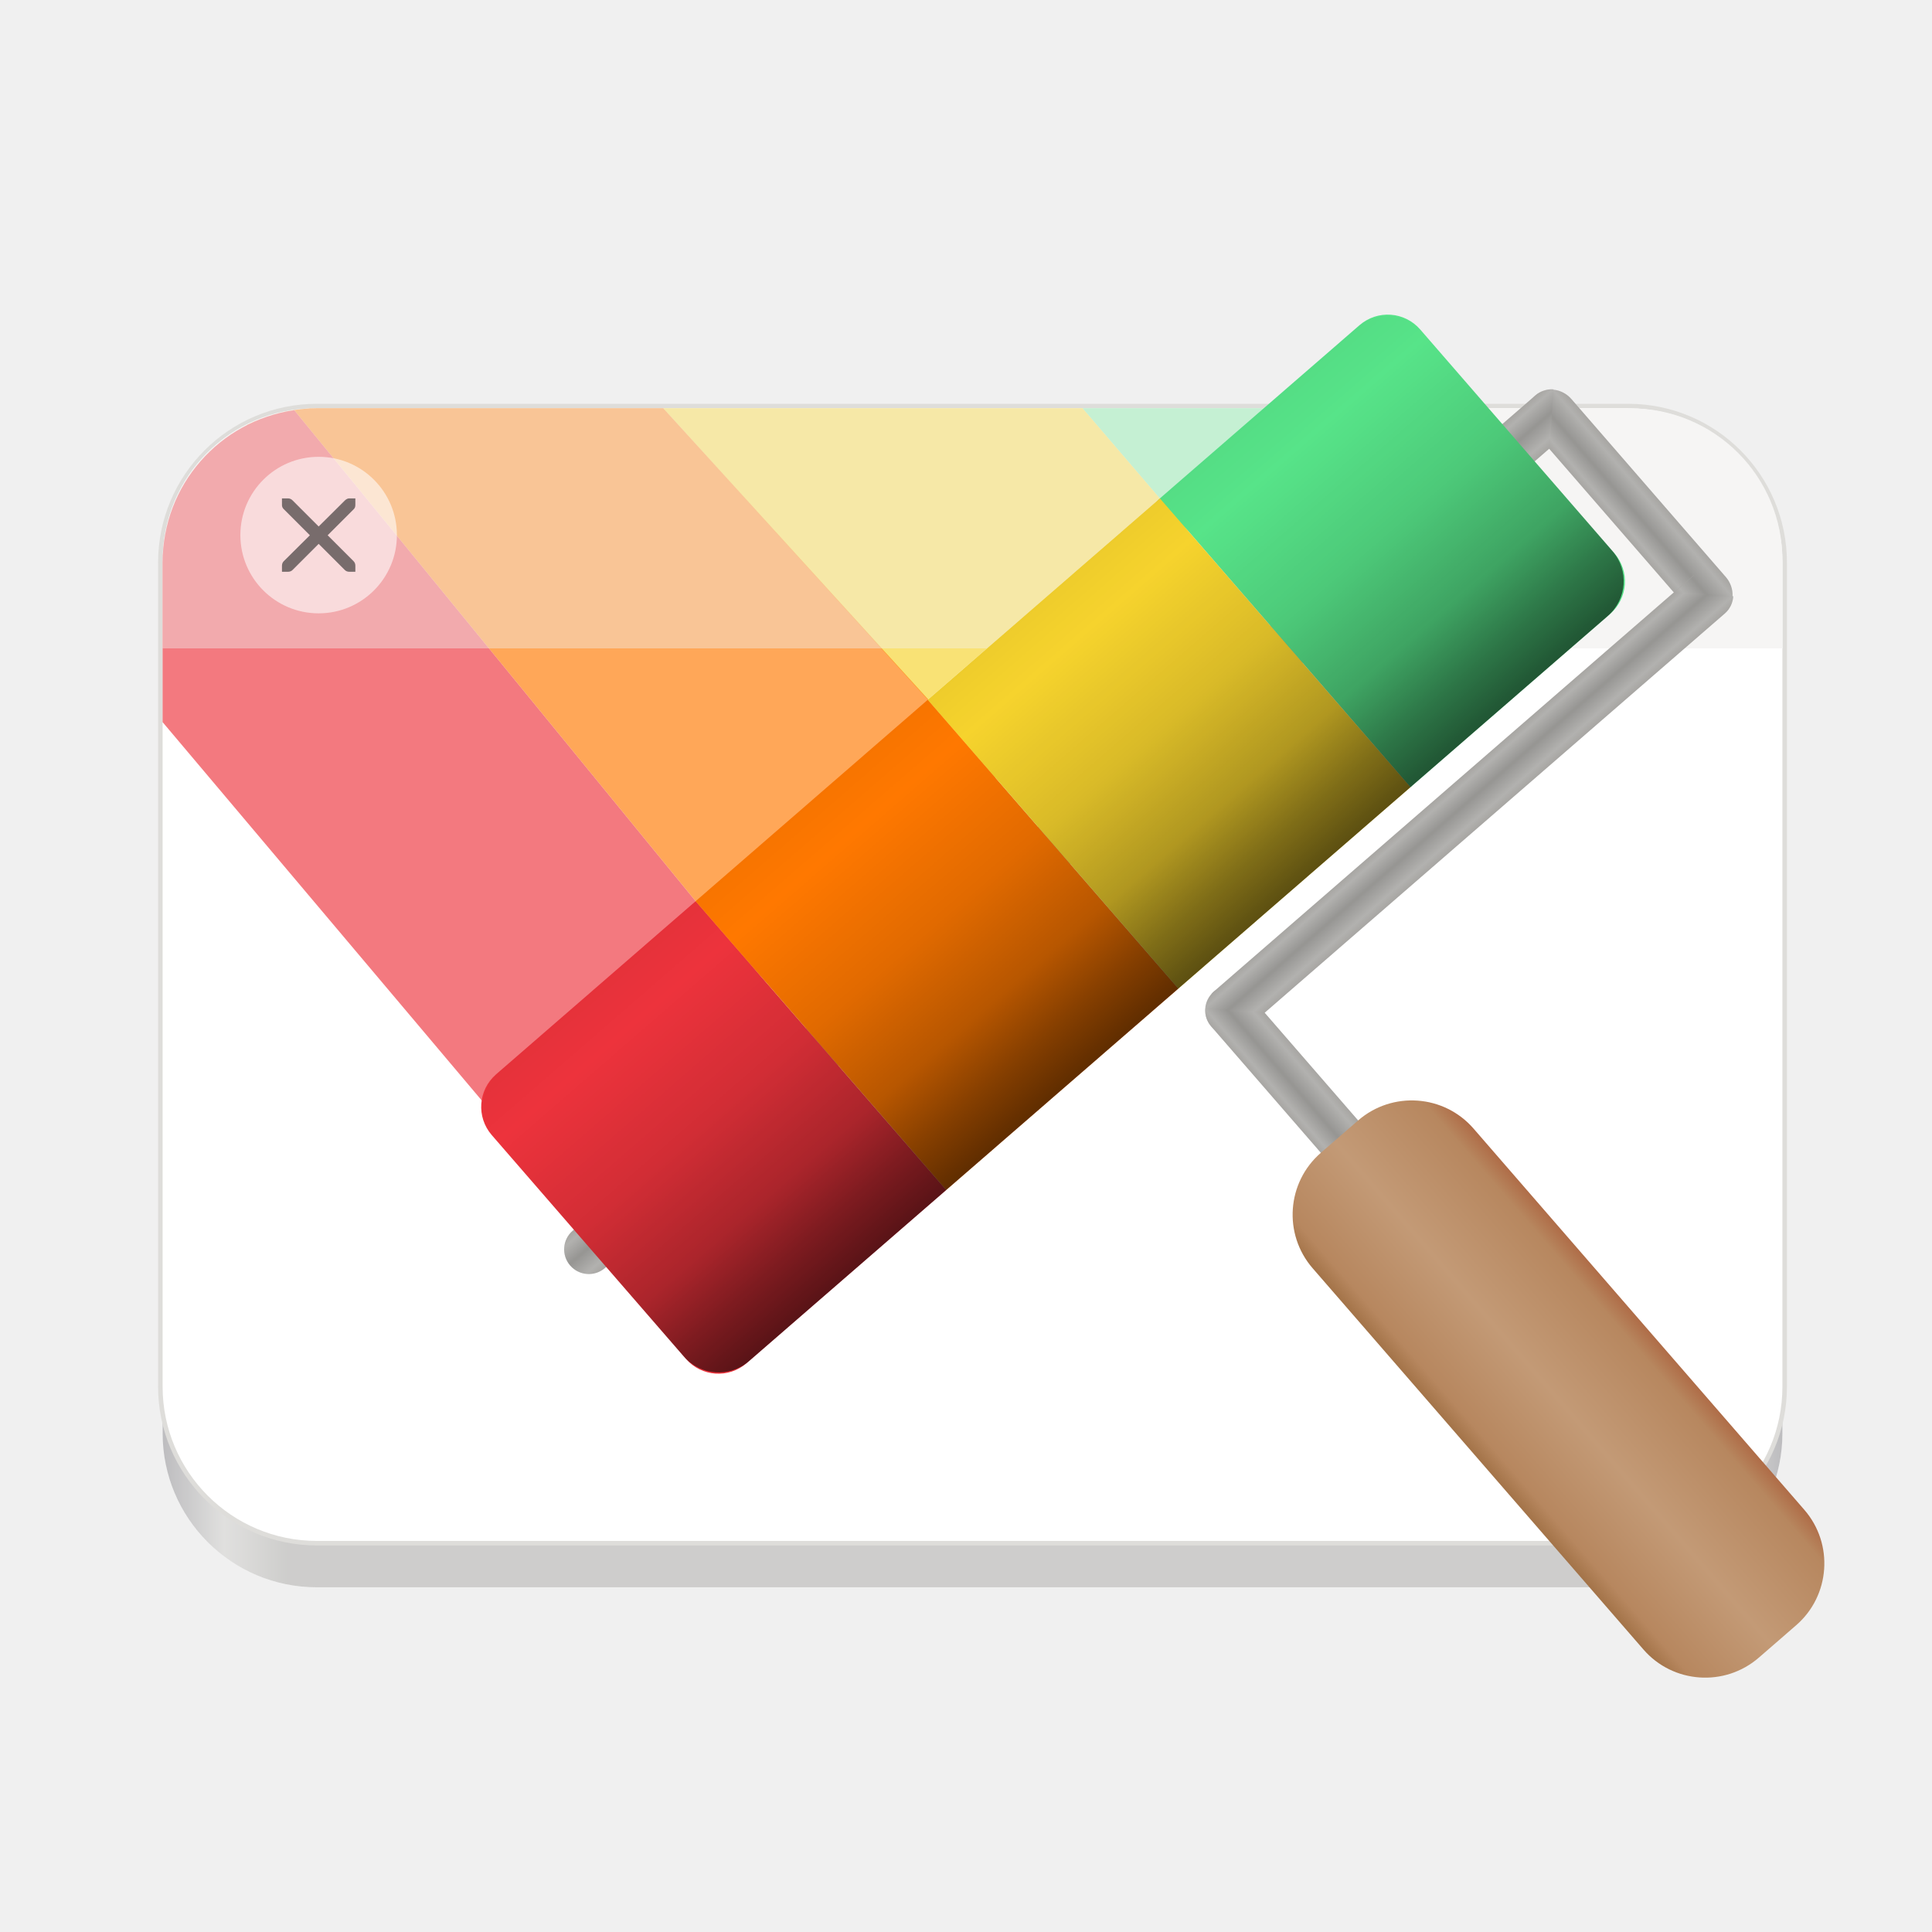
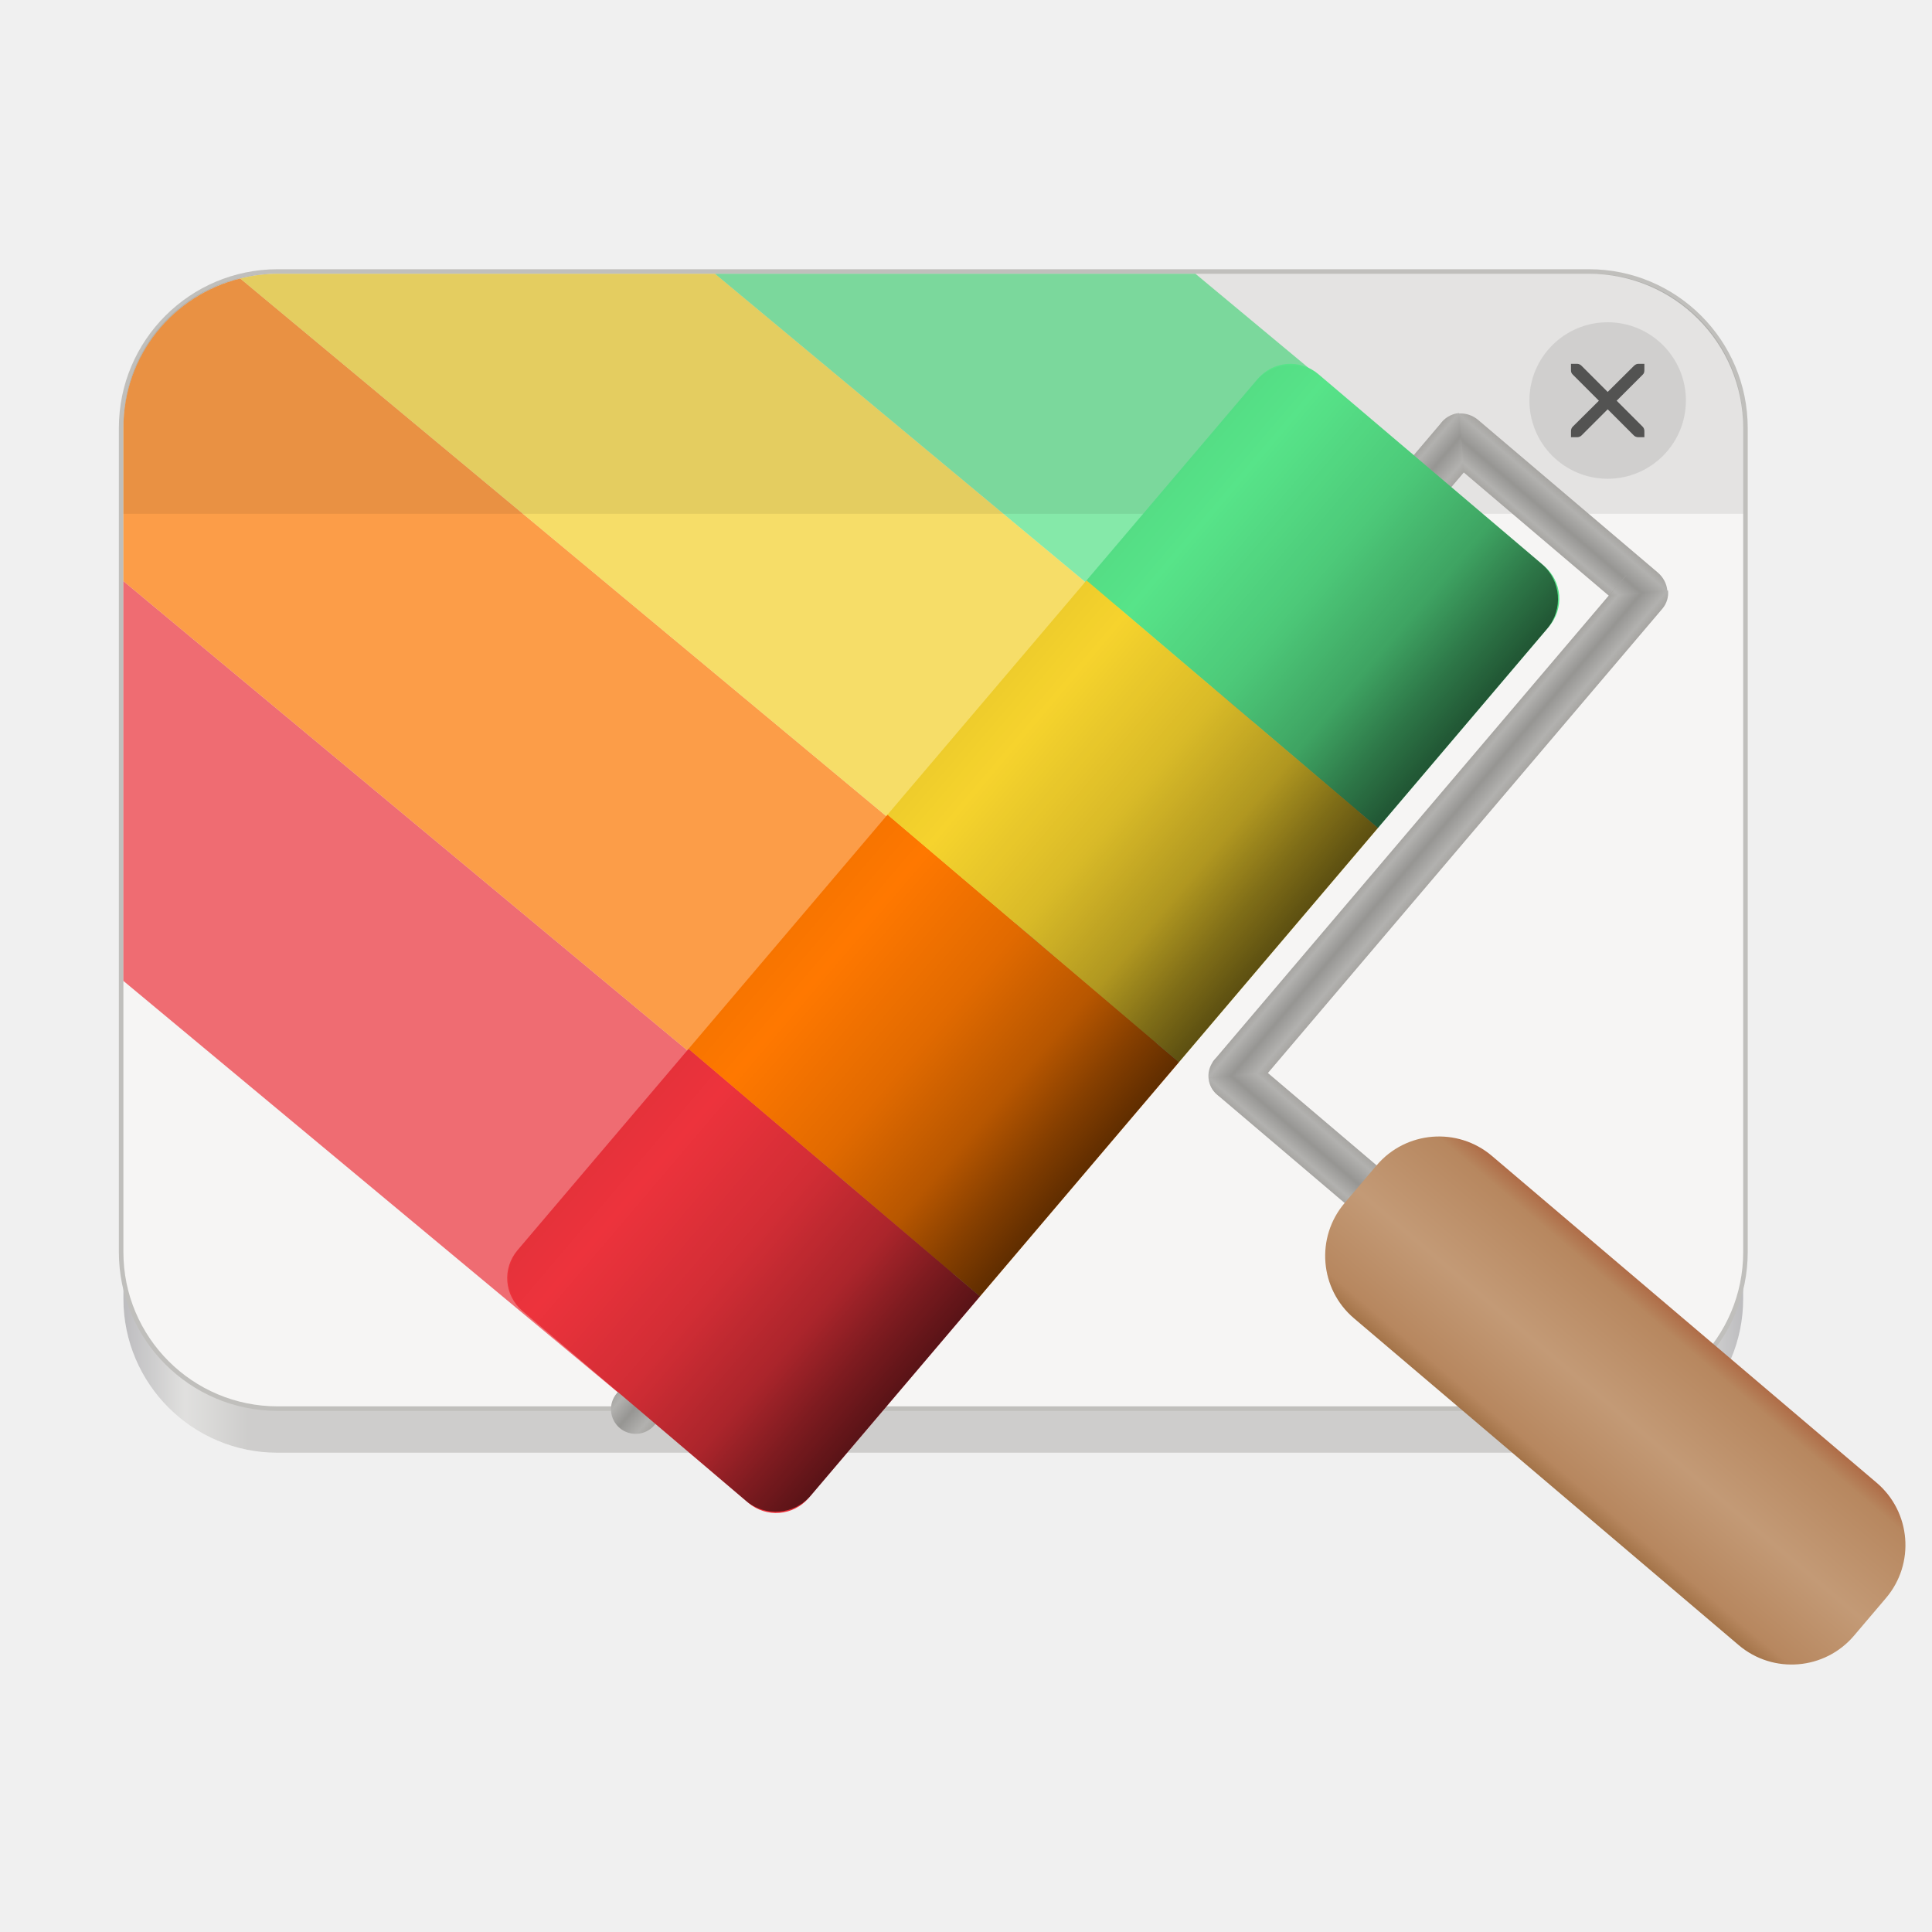
<svg xmlns="http://www.w3.org/2000/svg" xmlns:xlink="http://www.w3.org/1999/xlink" width="33.867mm" height="33.867mm" viewBox="0 0 33.867 33.867" version="1.1" id="svg5358">
  <defs id="defs5355">
-     <linearGradient xlink:href="#linearGradient1073" id="linearGradient3131" gradientUnits="userSpaceOnUse" gradientTransform="matrix(0.2395473,0,0,0.2569433,126.4259,252.0167)" x1="88.596" y1="-449.394" x2="536.596" y2="-449.394" />
+     <linearGradient xlink:href="#linearGradient1073" id="linearGradient2822" gradientUnits="userSpaceOnUse" gradientTransform="matrix(0.2395473,0,0,0.2569433,407.3478,252.0167)" x1="88.596" y1="-449.394" x2="536.596" y2="-449.394" />
    <linearGradient id="linearGradient1073">
      <stop style="stop-color:#77767b;stop-opacity:1" offset="0" id="stop1060" />
      <stop id="stop1062" offset="0.038" style="stop-color:#c0bfbc;stop-opacity:1" />
      <stop style="stop-color:#9a9996;stop-opacity:1" offset="0.077" id="stop1064" />
      <stop id="stop1067" offset="0.923" style="stop-color:#9a9996;stop-opacity:1" />
      <stop style="stop-color:#c0bfbc;stop-opacity:1" offset="0.962" id="stop1069" />
      <stop style="stop-color:#77767b;stop-opacity:1" offset="1" id="stop1071" />
    </linearGradient>
-     <linearGradient xlink:href="#linearGradient2125" id="linearGradient3133" gradientUnits="userSpaceOnUse" gradientTransform="matrix(0.934279,0,0,0.934279,-79.7859,223.9751)" x1="236.163" y1="-15.941" x2="239.662" y2="-15.941" />
+     <linearGradient xlink:href="#linearGradient7181" id="linearGradient2820" gradientUnits="userSpaceOnUse" gradientTransform="matrix(0.4740123,-0.5370129,2.890874,2.405833,439.0923,293.1848)" x1="192.315" y1="-47.914" x2="192.315" y2="-20.8" />
+     <linearGradient id="linearGradient7181">
+       <stop style="stop-color:#ed333c;stop-opacity:1;" offset="0" id="stop7177" />
+       <stop style="stop-color:#ed333c;stop-opacity:1;" offset="1" id="stop7179" />
+     </linearGradient>
+     <linearGradient xlink:href="#linearGradient7173" id="linearGradient2818" gradientUnits="userSpaceOnUse" gradientTransform="matrix(0.618548,-0.7007589,2.890874,2.405833,411.2958,324.6757)" x1="214.108" y1="-47.914" x2="214.108" y2="-20.8" />
+     <linearGradient id="linearGradient7173">
+       <stop style="stop-color:#ff7800;stop-opacity:1;" offset="0" id="stop7169" />
+       <stop style="stop-color:#ff7800;stop-opacity:1;" offset="1" id="stop7171" />
+     </linearGradient>
+     <linearGradient xlink:href="#linearGradient7165" id="linearGradient2816" gradientUnits="userSpaceOnUse" gradientTransform="matrix(0.618548,-0.7007589,2.890874,2.405833,411.2958,324.6757)" x1="235.9" y1="-47.914" x2="235.9" y2="-20.8" />
+     <linearGradient id="linearGradient7165">
+       <stop style="stop-color:#f6d32d;stop-opacity:1;" offset="0" id="stop7161" />
+       <stop style="stop-color:#f6d32d;stop-opacity:1;" offset="1" id="stop7163" />
+     </linearGradient>
+     <linearGradient xlink:href="#linearGradient7157" id="linearGradient2814" gradientUnits="userSpaceOnUse" gradientTransform="matrix(0.4561193,-0.5167419,2.890874,2.405833,456.6923,273.2457)" x1="249.932" y1="-47.914" x2="249.932" y2="-20.8" />
+     <linearGradient id="linearGradient7157">
+       <stop style="stop-color:#57e489;stop-opacity:1;" offset="0" id="stop7153" />
+       <stop style="stop-color:#57e489;stop-opacity:1;" offset="1" id="stop7155" />
+     </linearGradient>
+     <linearGradient xlink:href="#linearGradient2125" id="linearGradient2794" gradientUnits="userSpaceOnUse" gradientTransform="matrix(0.934279,0,0,0.934279,-79.7859,223.9751)" x1="236.163" y1="-15.941" x2="239.662" y2="-15.941" />
    <linearGradient id="linearGradient2125">
      <stop id="stop2113" offset="0" style="stop-color:#d5d3cf;stop-opacity:1" />
      <stop style="stop-color:#e3e2df;stop-opacity:1" offset="0.142" id="stop2115" />
      <stop style="stop-color:#c0bfbc;stop-opacity:1" offset="0.462" id="stop2117" />
      <stop style="stop-color:#c0bfbc;stop-opacity:1" offset="0.482" id="stop2119" />
      <stop style="stop-color:#e3e2df;stop-opacity:1" offset="0.838" id="stop2121" />
      <stop id="stop2123" offset="1" style="stop-color:#d5d3cf;stop-opacity:1" />
    </linearGradient>
-     <linearGradient xlink:href="#linearGradient2125" id="linearGradient3135" gradientUnits="userSpaceOnUse" gradientTransform="matrix(0.6122859,0.7056792,-0.7056792,0.6122859,77.02667,-94.34664)" x1="236.163" y1="-15.941" x2="239.662" y2="-15.941" />
-     <linearGradient xlink:href="#linearGradient2125" id="linearGradient3137" gradientUnits="userSpaceOnUse" gradientTransform="matrix(0.6122859,0.7056792,-0.7056792,0.6122859,119.4977,-110.1874)" x1="236.163" y1="-15.941" x2="239.662" y2="-15.941" />
-     <linearGradient xlink:href="#linearGradient2125" id="linearGradient3139" gradientUnits="userSpaceOnUse" gradientTransform="matrix(0.7056792,-0.6122859,0.6122859,0.7056792,65.62997,261.4641)" x1="236.163" y1="-15.941" x2="239.662" y2="-15.941" />
-     <linearGradient xlink:href="#linearGradient7181" id="linearGradient3141" gradientUnits="userSpaceOnUse" gradientTransform="matrix(0.5407836,-0.4692134,0.6122859,0.7056792,92.92275,228.482)" x1="192.315" y1="-47.914" x2="192.315" y2="-20.8" />
-     <linearGradient id="linearGradient7181">
-       <stop style="stop-color:#ed333c;stop-opacity:1;" offset="0" id="stop7177" />
-       <stop style="stop-color:#ed333c;stop-opacity:1;" offset="1" id="stop7179" />
-     </linearGradient>
-     <linearGradient xlink:href="#linearGradient7173" id="linearGradient3143" gradientUnits="userSpaceOnUse" gradientTransform="matrix(0.934279,0,0,0.934279,-121.5356,233.4744)" x1="214.108" y1="-47.914" x2="214.108" y2="-20.8" />
-     <linearGradient id="linearGradient7173">
-       <stop style="stop-color:#ff7800;stop-opacity:1;" offset="0" id="stop7169" />
-       <stop style="stop-color:#ff7800;stop-opacity:1;" offset="1" id="stop7171" />
-     </linearGradient>
-     <linearGradient xlink:href="#linearGradient7157" id="linearGradient3145" gradientUnits="userSpaceOnUse" gradientTransform="matrix(0.5203702,-0.4515016,0.6122859,0.7056792,113.0019,211.0602)" x1="249.932" y1="-47.914" x2="249.932" y2="-20.8" />
-     <linearGradient id="linearGradient7157">
-       <stop style="stop-color:#57e489;stop-opacity:1;" offset="0" id="stop7153" />
-       <stop style="stop-color:#57e489;stop-opacity:1;" offset="1" id="stop7155" />
-     </linearGradient>
-     <linearGradient xlink:href="#linearGradient7165" id="linearGradient3147" gradientUnits="userSpaceOnUse" gradientTransform="matrix(0.934279,0,0,0.934279,-121.5356,233.4744)" x1="235.9" y1="-47.914" x2="235.9" y2="-20.8" />
-     <linearGradient id="linearGradient7165">
-       <stop style="stop-color:#f6d32d;stop-opacity:1;" offset="0" id="stop7161" />
-       <stop style="stop-color:#f6d32d;stop-opacity:1;" offset="1" id="stop7163" />
-     </linearGradient>
-     <linearGradient xlink:href="#linearGradient2183" id="linearGradient3149" gradientUnits="userSpaceOnUse" gradientTransform="matrix(0.934279,0,0,0.934279,-121.5356,233.4744)" x1="279.485" y1="-20.8" x2="279.485" y2="-47.914" />
+     <linearGradient xlink:href="#linearGradient2125" id="linearGradient2796" gradientUnits="userSpaceOnUse" gradientTransform="matrix(0.6122859,0.7056792,-0.7056792,0.6122859,77.02667,-94.34664)" x1="236.163" y1="-15.941" x2="239.662" y2="-15.941" />
+     <linearGradient xlink:href="#linearGradient2125" id="linearGradient2798" gradientUnits="userSpaceOnUse" gradientTransform="matrix(0.6122859,0.7056792,-0.7056792,0.6122859,119.4977,-110.1874)" x1="236.163" y1="-15.941" x2="239.662" y2="-15.941" />
+     <linearGradient xlink:href="#linearGradient2125" id="linearGradient2800" gradientUnits="userSpaceOnUse" gradientTransform="matrix(0.7056792,-0.6122859,0.6122859,0.7056792,65.62997,261.4641)" x1="236.163" y1="-15.941" x2="239.662" y2="-15.941" />
+     <linearGradient xlink:href="#linearGradient7181" id="linearGradient2802" gradientUnits="userSpaceOnUse" gradientTransform="matrix(0.2642923,-0.6654004,0.8682942,0.3448803,407.647,269.1429)" x1="192.315" y1="-47.914" x2="192.315" y2="-20.8" />
+     <linearGradient xlink:href="#linearGradient7173" id="linearGradient2804" gradientUnits="userSpaceOnUse" gradientTransform="matrix(0.934279,0,0,0.934279,-141.6401,478.2079)" x1="214.108" y1="-47.914" x2="214.108" y2="-20.8" />
+     <linearGradient xlink:href="#linearGradient7157" id="linearGradient2806" gradientUnits="userSpaceOnUse" gradientTransform="matrix(0.2543159,-0.640283,0.8682942,0.3448803,417.4601,244.4367)" x1="249.932" y1="-47.914" x2="249.932" y2="-20.8" />
+     <linearGradient xlink:href="#linearGradient7165" id="linearGradient2808" gradientUnits="userSpaceOnUse" gradientTransform="matrix(0.934279,0,0,0.934279,-141.6401,478.2079)" x1="235.9" y1="-47.914" x2="235.9" y2="-20.8" />
+     <linearGradient xlink:href="#linearGradient2183" id="linearGradient2810" gradientUnits="userSpaceOnUse" gradientTransform="matrix(0.934279,0,0,0.934279,-141.6401,478.2079)" x1="279.485" y1="-20.8" x2="279.485" y2="-47.914" />
    <linearGradient id="linearGradient2183">
      <stop style="stop-color:#000000;stop-opacity:0.625;" offset="0" id="stop2173" />
      <stop style="stop-color:#000000;stop-opacity:0.478;" offset="0.133" id="stop2175" />
      <stop style="stop-color:#000000;stop-opacity:0.282;" offset="0.291" id="stop2177" />
      <stop style="stop-color:#000000;stop-opacity:0.118;" offset="0.542" id="stop2179" />
      <stop style="stop-color:#000000;stop-opacity:0;" offset="0.864" id="stop2181" />
      <stop style="stop-color:#000000;stop-opacity:0.031;" offset="1" id="stop2185" />
    </linearGradient>
-     <linearGradient xlink:href="#linearGradient2303" id="linearGradient3151" gradientUnits="userSpaceOnUse" x1="93.438" y1="250.588" x2="107.553" y2="250.588" />
+     <linearGradient xlink:href="#linearGradient2303" id="linearGradient2812" gradientUnits="userSpaceOnUse" gradientTransform="translate(-20.10448,244.7335)" x1="93.438" y1="250.588" x2="107.553" y2="250.588" />
    <linearGradient id="linearGradient2303">
      <stop style="stop-color:#a37348;stop-opacity:1;" offset="0" id="stop2299" />
      <stop style="stop-color:#b7875f;stop-opacity:1;" offset="0.086" id="stop2309" />
      <stop style="stop-color:#c39a76;stop-opacity:1;" offset="0.467" id="stop2307" />
      <stop style="stop-color:#b7875f;stop-opacity:1;" offset="0.904" id="stop2311" />
      <stop style="stop-color:#af6c47;stop-opacity:1;" offset="1" id="stop2301" />
    </linearGradient>
  </defs>
  <g id="layer1" transform="translate(-83.9488,-148.6941)">
-     <g id="g3129" transform="matrix(0.2645833,0,0,0.2645833,47.73386,140.3903)" style="display:inline;enable-background:new">
-       <rect style="fill:#ffffff;fill-opacity:1;stroke:#deddda;stroke-width:0;stroke-linecap:round;stroke-linejoin:round;stroke-dasharray:none;stroke-dashoffset:34.5;paint-order:markers stroke fill" id="rect3083" width="107.317" height="75.039" x="147.649" y="61.508" ry="10.222" rx="10.222" />
-       <rect style="display:inline;opacity:0.488;fill:url(#linearGradient3131);fill-opacity:1;stroke:none;stroke-width:0.224;stroke-linecap:butt;stroke-linejoin:miter;stroke-miterlimit:4;stroke-dasharray:none;stroke-dashoffset:0;stroke-opacity:1;marker:none;marker-start:none;marker-mid:none;marker-end:none;paint-order:normal;enable-background:new" id="rect3085" width="107.317" height="78.111" x="147.649" y="58.437" rx="10.213" ry="10.213" />
-       <rect style="fill:#ffffff;fill-opacity:1;stroke:#deddda;stroke-width:0.6;stroke-linecap:round;stroke-linejoin:round;stroke-dasharray:none;stroke-dashoffset:34.5;paint-order:markers stroke fill" id="rect3087" width="107.317" height="75.039" x="147.649" y="58.437" ry="10.222" rx="10.222" />
-       <path id="path3089" style="fill:#f6f5f4;fill-opacity:1;stroke:#000000;stroke-width:0;stroke-linecap:round;stroke-linejoin:round;stroke-dasharray:none;stroke-dashoffset:34.5;paint-order:markers stroke fill" d="m 157.733,58.438 c -5.586,0 -10.084,4.496 -10.084,10.083 v 5.819 h 107.317 v -5.819 c 0,-5.586 -4.496,-10.083 -10.083,-10.083 z" />
-       <path id="path3091" style="opacity:0.656;fill:#f6d32d;fill-opacity:1;stroke:#000000;stroke-width:0;stroke-linecap:butt;stroke-linejoin:miter;stroke-dasharray:none;stroke-opacity:1" d="m 180.823,58.436 17.521,19.31 15.378,-13.343 -5.116,-5.967 z" />
-       <path id="path3093" style="opacity:0.525;fill:#57e489;fill-opacity:1;stroke:#000000;stroke-width:0;stroke-linecap:butt;stroke-linejoin:miter;stroke-dasharray:none;stroke-opacity:1" d="m 208.606,58.436 5.116,5.967 23.679,-3.776 -2.045,-2.191 z" />
-       <path id="path3095" style="opacity:0.656;fill:#ed333b;stroke:#000000;stroke-width:0;stroke-linecap:butt;stroke-linejoin:miter;stroke-dasharray:none;stroke-opacity:1" d="m 156.37,58.557 c -4.944,0.724 -8.721,4.95 -8.721,10.102 v 10.57 l 23.211,27.516 12.105,-15.654 z" />
-       <path id="path3097" style="opacity:0.656;fill:#ff7800;fill-opacity:1;stroke:#000000;stroke-width:0;stroke-linecap:butt;stroke-linejoin:miter;stroke-dasharray:none;stroke-opacity:1" d="m 157.872,58.436 c -1.156,0 -2.262,0.198 -3.295,0.551 0.576,-0.195 1.176,-0.339 1.793,-0.43 l 26.596,32.533 -0.145,0.188 7.229,7.75 12.904,-16.268 -22.131,-24.324 z m -3.299,0.551 c -0.464,0.159 -0.915,0.347 -1.346,0.566 l 0.008,0.008 c 0.431,-0.219 0.874,-0.417 1.338,-0.574 z" />
-       <path id="path3099" style="opacity:0.408;fill:#f5f5f5;fill-opacity:1;stroke:#000000;stroke-width:0;stroke-linecap:round;stroke-linejoin:round;stroke-dasharray:none;stroke-dashoffset:34.5;paint-order:markers stroke fill" d="m 157.733,58.438 c -5.586,0 -10.084,4.496 -10.084,10.083 v 5.819 h 107.317 v -5.819 c 0,-5.586 -4.496,-10.083 -10.083,-10.083 z" />
-       <g id="g3109">
-         <rect style="fill:url(#linearGradient3133);fill-opacity:1;stroke:#000000;stroke-width:0;stroke-linecap:round;stroke-linejoin:round;stroke-dashoffset:34.5;paint-order:markers stroke fill" id="rect3101" width="3.269" height="19.1" x="140.856" y="199.86" ry="1.75" rx="1.75" transform="rotate(-40.9467)" />
-         <path id="path3103" style="fill:url(#linearGradient3135);fill-opacity:1;stroke:#000000;stroke-width:0;stroke-linecap:round;stroke-linejoin:round;stroke-dashoffset:34.5;paint-order:markers stroke fill" d="m 174.815,112.925 c -0.684,0.594 -0.757,1.622 -0.163,2.306 0.594,0.684 1.621,0.756 2.305,0.162 l 62.585,-54.302 0.255,-3.913 c -0.418,-0.031 -0.848,0.1 -1.191,0.398 z" />
-         <path id="path3105" style="fill:url(#linearGradient3137);fill-opacity:1;stroke:#000000;stroke-width:0;stroke-linecap:round;stroke-linejoin:round;stroke-dashoffset:34.5;paint-order:markers stroke fill" d="m 217.286,97.084 c -0.684,0.594 -0.757,1.622 -0.163,2.306 0.594,0.684 1.622,0.757 2.306,0.163 l 31.72,-27.522 c 0.348,-0.302 0.536,-0.718 0.56,-1.143 l -3.91,-0.255 1.359,-1.179 c -0.051,0.035 -0.103,0.066 -0.151,0.107 z" />
-         <path id="path3107" style="fill:url(#linearGradient3139);fill-opacity:1;stroke:#000000;stroke-width:0;stroke-linecap:round;stroke-linejoin:round;stroke-dashoffset:34.5;paint-order:markers stroke fill" d="m 217.286,97.084 c -0.062,0.054 -0.118,0.113 -0.17,0.174 l 0.367,-0.318 c -0.068,0.043 -0.134,0.09 -0.196,0.144 z m -0.561,1.13 c -0.027,0.414 0.103,0.838 0.398,1.177 l 10.805,12.453 c 0.594,0.684 1.622,0.757 2.306,0.163 0.684,-0.594 0.757,-1.622 0.163,-2.306 l -9.746,-11.233 z" />
+     <g id="g4307" transform="matrix(0.2645833,0,0,0.2645833,-27.28089,138.0314)" style="display:inline;enable-background:new">
+       <rect style="fill:#ffffff;fill-opacity:1;stroke:#deddda;stroke-width:0;stroke-linecap:round;stroke-linejoin:round;stroke-dasharray:none;stroke-dashoffset:34.5;paint-order:markers stroke fill" id="rect2748" width="107.317" height="75.039" x="428.571" y="61.508" ry="10.222" rx="10.222" />
+       <rect style="display:inline;opacity:0.488;fill:url(#linearGradient2822);fill-opacity:1;stroke:none;stroke-width:0.224;stroke-linecap:butt;stroke-linejoin:miter;stroke-miterlimit:4;stroke-dasharray:none;stroke-dashoffset:0;stroke-opacity:1;marker:none;marker-start:none;marker-mid:none;marker-end:none;paint-order:normal;enable-background:new" id="rect2750" width="107.317" height="78.111" x="428.571" y="58.437" rx="10.213" ry="10.213" />
+       <rect style="fill:#f6f5f4;fill-opacity:1;stroke:#c0bfbc;stroke-width:0.6;stroke-linecap:round;stroke-linejoin:round;stroke-dasharray:none;stroke-dashoffset:34.5;stroke-opacity:1;paint-order:markers stroke fill" id="rect2752" width="107.317" height="75.039" x="428.571" y="58.437" ry="10.222" rx="10.222" />
+       <path id="path2754" style="opacity:0.704;fill:url(#linearGradient2820);stroke:#000000;stroke-width:0;stroke-linecap:round;stroke-linejoin:round;stroke-dashoffset:34.5;paint-order:markers stroke fill" d="m 428.57,78.799 v 26.488 l 32.727,27.236 c 0.405,0.337 0.804,0.641 1.205,0.953 h 13.262 l 7.838,-8.881 z" />
+       <path id="path2756" style="opacity:0.704;fill:url(#linearGradient2818);fill-opacity:1;stroke:#000000;stroke-width:0;stroke-linecap:round;stroke-linejoin:round;stroke-dashoffset:34.5;paint-order:markers stroke fill" d="m 436.311,58.75 c -4.453,1.105 -7.74,5.104 -7.74,9.908 l 10e-6,10.141 55.031,45.797 13.479,-15.271 z" />
+       <path id="path2758" style="opacity:0.704;fill:url(#linearGradient2816);fill-opacity:1;stroke:#000000;stroke-width:0;stroke-linecap:round;stroke-linejoin:round;stroke-dashoffset:34.5;paint-order:markers stroke fill" d="m 438.793,58.438 c -0.858,2e-6 -1.687,0.115 -2.482,0.312 l 60.77,50.574 13.48,-15.271 -42.795,-35.615 z" />
+       <path id="path2760" style="opacity:0.704;fill:url(#linearGradient2814);stroke:#000000;stroke-width:0;stroke-linecap:round;stroke-linejoin:round;stroke-dashoffset:34.5;paint-order:markers stroke fill" d="m 467.764,58.438 42.797,35.615 11.592,-13.133 c 1.046,-1.185 -2.047,-5.414 -6.936,-9.482 l -15.621,-13 z" />
+       <path id="path2762" style="opacity:0.078;fill:#000000;fill-opacity:1;stroke:#000000;stroke-width:0;stroke-linecap:round;stroke-linejoin:round;stroke-dasharray:none;stroke-dashoffset:34.5;paint-order:markers stroke fill" d="m 438.655,58.438 c -5.586,0 -10.084,4.496 -10.084,10.083 v 5.819 h 107.317 v -5.819 c 0,-5.586 -4.496,-10.083 -10.083,-10.083 z" />
+       <circle style="opacity:0.189;fill:#7c7c7c;fill-opacity:1;stroke:#deddda;stroke-width:0;stroke-linecap:round;stroke-linejoin:round;stroke-dasharray:none;stroke-dashoffset:34.5;paint-order:markers stroke fill" id="circle2764" cx="526.908" cy="66.835" r="5.185" />
+       <path d="m 524.478,64.404 h 0.405 0.013 c 0.103,0.005 0.207,0.052 0.279,0.127 l 1.735,1.735 1.747,-1.735 c 0.108,-0.093 0.18,-0.123 0.279,-0.127 h 0.405 v 0.405 c 0,0.116 -0.014,0.223 -0.101,0.304 l -1.735,1.735 1.722,1.722 c 0.076,0.076 0.114,0.184 0.114,0.291 v 0.405 h -0.405 c -0.108,0 -0.215,-0.038 -0.291,-0.114 l -1.735,-1.735 -1.735,1.735 c -0.076,0.076 -0.184,0.114 -0.291,0.114 h -0.405 v -0.405 c 0,-0.108 0.038,-0.215 0.114,-0.291 l 1.735,-1.722 -1.735,-1.735 c -0.086,-0.079 -0.123,-0.19 -0.114,-0.304 z m 0,0" fill="#222222" id="path2766" style="opacity:0.601;fill:#000000;fill-opacity:1;stroke-width:0.405" />
+       <g id="g2792" transform="rotate(18.68606,432.8647,234.2717)">
+         <g id="g2776" transform="rotate(-27.39068,333.7133,-396.9412)">
+           <rect style="fill:url(#linearGradient2794);fill-opacity:1;stroke:#000000;stroke-width:0;stroke-linecap:round;stroke-linejoin:round;stroke-dashoffset:34.5;paint-order:markers stroke fill" id="rect2768" width="3.269" height="19.1" x="140.856" y="199.86" ry="1.75" rx="1.75" transform="rotate(-40.9467)" />
+           <path id="path2770" style="fill:url(#linearGradient2796);fill-opacity:1;stroke:#000000;stroke-width:0;stroke-linecap:round;stroke-linejoin:round;stroke-dashoffset:34.5;paint-order:markers stroke fill" d="m 174.815,112.925 c -0.684,0.594 -0.757,1.622 -0.163,2.306 0.594,0.684 1.621,0.756 2.305,0.162 l 62.585,-54.302 0.255,-3.913 c -0.418,-0.031 -0.848,0.1 -1.191,0.398 z" />
+           <path id="path2772" style="fill:url(#linearGradient2798);fill-opacity:1;stroke:#000000;stroke-width:0;stroke-linecap:round;stroke-linejoin:round;stroke-dashoffset:34.5;paint-order:markers stroke fill" d="m 217.286,97.084 c -0.684,0.594 -0.757,1.622 -0.163,2.306 0.594,0.684 1.622,0.757 2.306,0.163 l 31.72,-27.522 c 0.348,-0.302 0.536,-0.718 0.56,-1.143 l -3.91,-0.255 1.359,-1.179 c -0.051,0.035 -0.103,0.066 -0.151,0.107 z" />
+           <path id="path2774" style="fill:url(#linearGradient2800);fill-opacity:1;stroke:#000000;stroke-width:0;stroke-linecap:round;stroke-linejoin:round;stroke-dashoffset:34.5;paint-order:markers stroke fill" d="m 217.286,97.084 c -0.062,0.054 -0.118,0.113 -0.17,0.174 l 0.367,-0.318 c -0.068,0.043 -0.134,0.09 -0.196,0.144 z m -0.561,1.13 c -0.027,0.414 0.103,0.838 0.398,1.177 l 10.805,12.453 c 0.594,0.684 1.622,0.757 2.306,0.163 0.684,-0.594 0.757,-1.622 0.163,-2.306 l -9.746,-11.233 z" />
+         </g>
+         <path id="path2778" style="fill:#000000;fill-opacity:0.215;stroke:#000000;stroke-width:0;stroke-linecap:round;stroke-linejoin:round;stroke-dashoffset:34.5;paint-order:markers stroke fill" d="m 459.246,49.473 c -0.229,0.098 -0.428,0.254 -0.593,0.448 -0.032,0.036 -0.061,0.073 -0.089,0.112 -0.017,0.023 -0.034,0.045 -0.05,0.07 -0.055,0.085 -0.104,0.175 -0.143,0.272 l -31.176,78.492 c -0.334,0.842 0.075,1.787 0.916,2.121 0.842,0.334 1.787,-0.075 2.121,-0.916 l 30.573,-76.972 11.711,4.652 -14.9,37.511 c -0.03,0.077 -0.053,0.154 -0.071,0.233 l 0.016,-0.041 c -0.096,0.366 -0.067,0.741 0.076,1.069 0.037,0.084 0.083,0.164 0.134,0.241 0.007,0.012 0.013,0.024 0.021,0.036 0.056,0.08 0.119,0.156 0.189,0.225 10e-4,0.002 0.004,0.006 0.006,0.008 0.076,0.074 0.161,0.142 0.252,0.202 0.09,0.059 0.19,0.11 0.294,0.151 l 15.323,6.086 c 0.842,0.334 1.787,-0.075 2.121,-0.916 0.334,-0.842 -0.074,-1.789 -0.916,-2.124 l -13.804,-5.483 14.901,-37.509 c 0.17,-0.429 0.144,-0.883 -0.03,-1.271 l -0.043,0.018 c -0.182,-0.402 -0.526,-0.743 -0.986,-0.926 l -14.499,-5.758 c -0.457,-0.182 -0.938,-0.17 -1.344,-0.005 z" />
+         <path id="path2780" style="fill:url(#linearGradient2802);stroke:#000000;stroke-width:0;stroke-linecap:round;stroke-linejoin:round;stroke-dashoffset:34.5;paint-order:markers stroke fill" d="m 417.924,122.001 6.463,-16.272 v 0 l 23.542,9.351 v 0 l -6.463,16.272 c -0.583,1.468 -2.235,2.181 -3.703,1.598 l -18.242,-7.245 c -1.468,-0.583 -2.181,-2.235 -1.598,-3.703 z" />
+         <rect style="fill:url(#linearGradient2804);fill-opacity:1;stroke:#000000;stroke-width:0;stroke-linecap:round;stroke-linejoin:round;stroke-dashoffset:34.5;paint-order:markers stroke fill" id="rect2782" width="20.36" height="25.332" x="58.396" y="433.443" ry="0" rx="0" transform="rotate(-68.33738)" />
+         <path id="path2784" style="fill:url(#linearGradient2806);stroke:#000000;stroke-width:0;stroke-linecap:round;stroke-linejoin:round;stroke-dashoffset:34.5;paint-order:markers stroke fill" d="m 439.419,67.885 6.463,-16.272 c 0.583,-1.468 2.235,-2.181 3.703,-1.598 l 18.242,7.245 c 1.468,0.583 2.181,2.235 1.598,3.703 l -6.463,16.272 v 0 l -20.892,-8.298 c -1.468,-0.583 -3.234,0.416 -2.65,-1.053 z" />
+         <rect style="fill:url(#linearGradient2808);fill-opacity:1;stroke:#000000;stroke-width:0;stroke-linecap:round;stroke-linejoin:round;stroke-dashoffset:34.5;paint-order:markers stroke fill" id="rect2786" width="20.36" height="25.332" x="78.757" y="433.443" ry="0" rx="0" transform="rotate(-68.33738)" />
+         <rect style="fill:url(#linearGradient2810);fill-opacity:1;stroke:#000000;stroke-width:0;stroke-linecap:round;stroke-linejoin:round;stroke-dashoffset:34.5;paint-order:markers stroke fill" id="rect2788" width="81.441" height="25.332" x="38.036" y="433.443" ry="3.052" rx="3.052" transform="rotate(-68.33738)" />
+         <rect style="fill:url(#linearGradient2812);fill-opacity:1;stroke:#000000;stroke-width:0;stroke-linecap:round;stroke-linejoin:round;stroke-dashoffset:34.5;paint-order:markers stroke fill" id="rect2790" width="14.116" height="44.28" x="73.333" y="473.181" ry="5.422" rx="5.422" transform="rotate(-68.33738)" />
      </g>
-       <path id="path3111" style="fill:#000000;fill-opacity:0.215;stroke:#000000;stroke-width:0;stroke-linecap:round;stroke-linejoin:round;stroke-dashoffset:34.5;paint-order:markers stroke fill" d="m 143.651,200.34 c -0.175,-0.176 -0.394,-0.304 -0.635,-0.386 -0.045,-0.016 -0.091,-0.029 -0.137,-0.042 -0.028,-0.007 -0.055,-0.015 -0.083,-0.02 -0.099,-0.02 -0.201,-0.032 -0.306,-0.032 l -84.456,7.8e-4 c -0.906,1e-5 -1.633,0.729 -1.633,1.635 -7e-6,0.906 0.729,1.633 1.635,1.633 l 82.821,1.6e-4 -1.2e-4,12.601 -40.362,-3.3e-4 c -0.083,5e-5 -0.163,0.008 -0.242,0.02 l 0.044,-3.7e-4 c -0.375,0.046 -0.713,0.211 -0.965,0.466 -0.065,0.065 -0.122,0.138 -0.175,0.213 -0.008,0.011 -0.018,0.021 -0.025,0.032 -0.054,0.081 -0.101,0.168 -0.139,0.259 -0.001,0.002 -0.004,0.006 -0.005,0.009 -0.041,0.098 -0.073,0.202 -0.094,0.309 -0.021,0.106 -0.032,0.217 -0.032,0.329 l -2.45e-4,16.487 c -7e-6,0.906 0.729,1.633 1.635,1.633 0.906,0 1.636,-0.729 1.636,-1.635 l -2.8e-4,-14.853 40.361,0.002 c 0.461,0 0.874,-0.192 1.171,-0.497 l -0.033,-0.034 c 0.307,-0.318 0.497,-0.763 0.497,-1.258 l -6.5e-4,-15.601 c 0,-0.492 -0.188,-0.934 -0.492,-1.251 z" transform="rotate(-40.9467)" />
-       <path id="path3113" style="fill:url(#linearGradient3141);stroke:#000000;stroke-width:0;stroke-linecap:round;stroke-linejoin:round;stroke-dashoffset:34.5;paint-order:markers stroke fill" d="m 169.741,102.564 13.224,-11.474 v 0 l 16.601,19.133 v 0 l -13.224,11.474 c -1.193,1.035 -2.988,0.908 -4.023,-0.285 l -12.863,-14.825 c -1.035,-1.193 -0.908,-2.988 0.285,-4.023 z" />
-       <rect style="fill:url(#linearGradient3143);fill-opacity:1;stroke:#000000;stroke-width:0;stroke-linecap:round;stroke-linejoin:round;stroke-dashoffset:34.5;paint-order:markers stroke fill" id="rect3115" width="20.36" height="25.332" x="78.501" y="188.71" ry="0" rx="0" transform="rotate(-40.9467)" />
-       <path id="path3117" style="fill:url(#linearGradient3145);stroke:#000000;stroke-width:0;stroke-linecap:round;stroke-linejoin:round;stroke-dashoffset:34.5;paint-order:markers stroke fill" d="m 213.722,64.404 13.225,-11.474 c 1.193,-1.035 2.988,-0.908 4.023,0.285 l 12.863,14.825 c 1.035,1.193 0.908,2.988 -0.285,4.023 l -13.225,11.474 v 0 L 215.591,66.558 c -1.035,-1.193 -3.062,-1.119 -1.869,-2.154 z" />
-       <rect style="fill:url(#linearGradient3147);fill-opacity:1;stroke:#000000;stroke-width:0;stroke-linecap:round;stroke-linejoin:round;stroke-dashoffset:34.5;paint-order:markers stroke fill" id="rect3119" width="20.36" height="25.332" x="98.861" y="188.71" ry="0" rx="0" transform="rotate(-40.9467)" />
-       <rect style="fill:url(#linearGradient3149);fill-opacity:1;stroke:#000000;stroke-width:0;stroke-linecap:round;stroke-linejoin:round;stroke-dashoffset:34.5;paint-order:markers stroke fill" id="rect3121" width="81.441" height="25.332" x="58.141" y="188.71" ry="3.052" rx="3.052" transform="rotate(-40.9467)" />
-       <circle style="opacity:0.575;fill:#ffffff;fill-opacity:1;stroke:#deddda;stroke-width:0;stroke-linecap:round;stroke-linejoin:round;stroke-dasharray:none;stroke-dashoffset:34.5;paint-order:markers stroke fill" id="circle3123" cx="157.986" cy="66.835" r="5.185" />
-       <path d="m 155.556,64.404 h 0.405 0.013 c 0.103,0.005 0.207,0.052 0.279,0.127 l 1.735,1.735 1.747,-1.735 c 0.108,-0.093 0.18,-0.123 0.279,-0.127 h 0.405 v 0.405 c 0,0.116 -0.014,0.223 -0.101,0.304 l -1.735,1.735 1.722,1.722 c 0.076,0.076 0.114,0.184 0.114,0.291 v 0.405 h -0.405 c -0.108,0 -0.215,-0.038 -0.291,-0.114 l -1.735,-1.735 -1.735,1.735 c -0.076,0.076 -0.184,0.114 -0.291,0.114 h -0.405 v -0.405 c 0,-0.108 0.038,-0.215 0.114,-0.291 l 1.735,-1.722 -1.735,-1.735 c -0.086,-0.079 -0.123,-0.19 -0.114,-0.304 z m 0,0" fill="#222222" id="path3125" style="opacity:0.601;stroke-width:0.405" />
-       <rect style="opacity:1;fill:url(#linearGradient3151);fill-opacity:1;stroke:#000000;stroke-width:0;stroke-linecap:round;stroke-linejoin:round;stroke-dashoffset:34.5;paint-order:markers stroke fill" id="rect3127" width="14.116" height="44.28" x="93.438" y="228.447" ry="5.422" rx="5.422" transform="rotate(-40.9467)" />
    </g>
  </g>
</svg>
